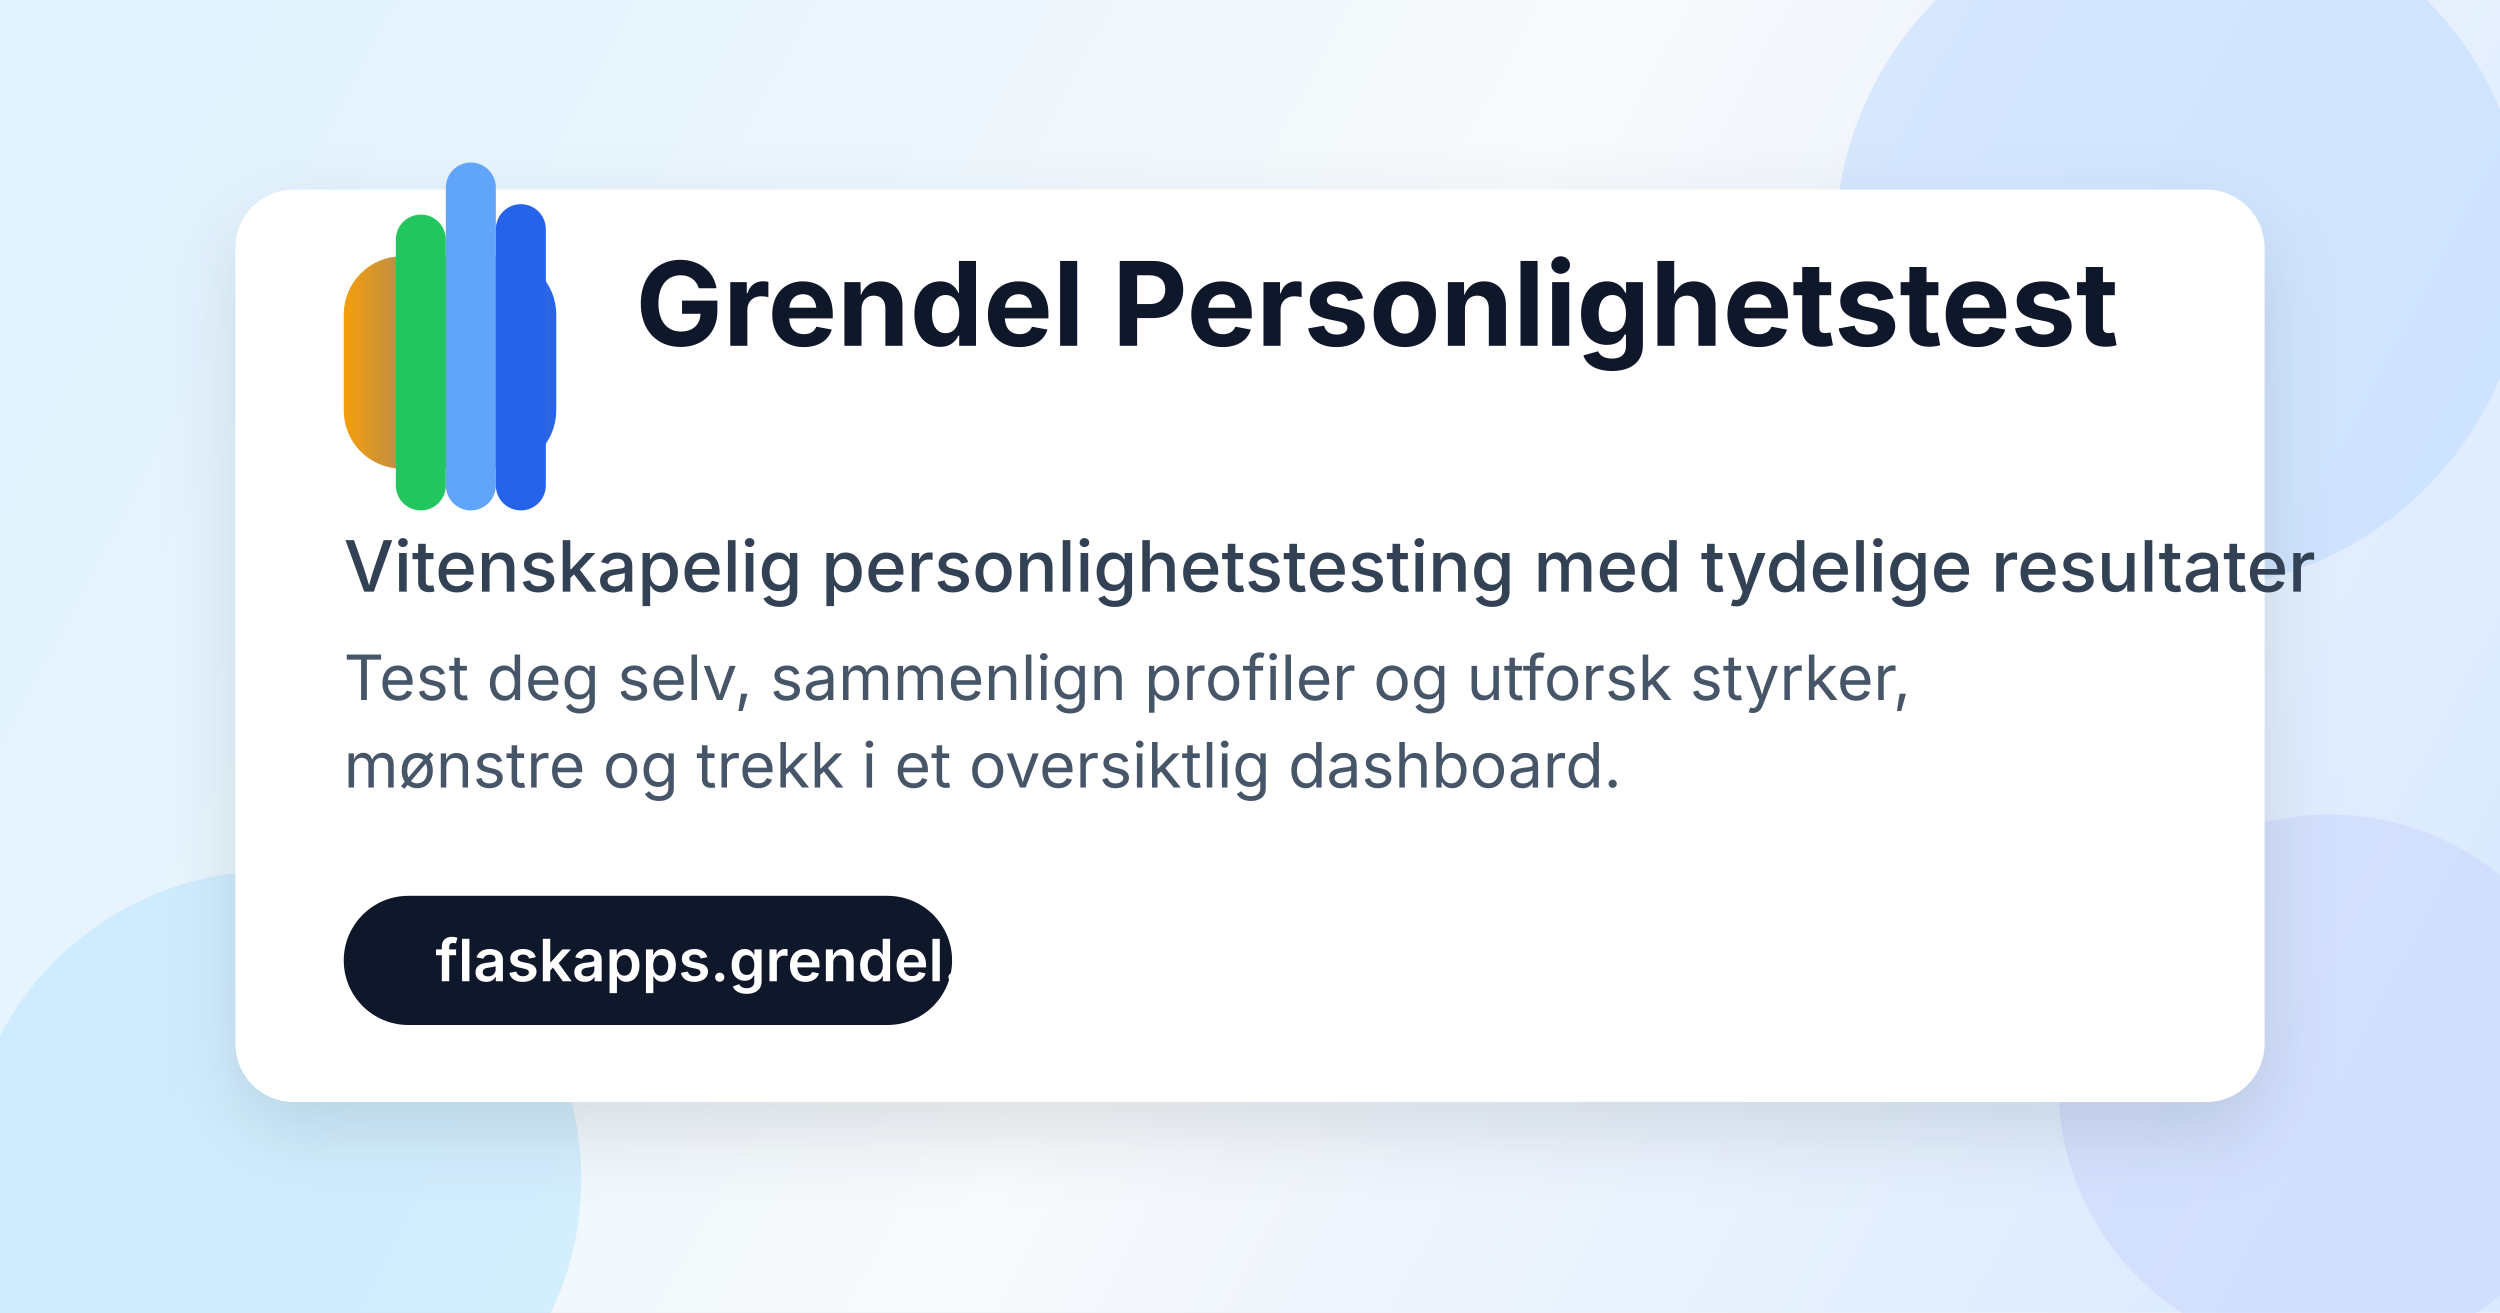
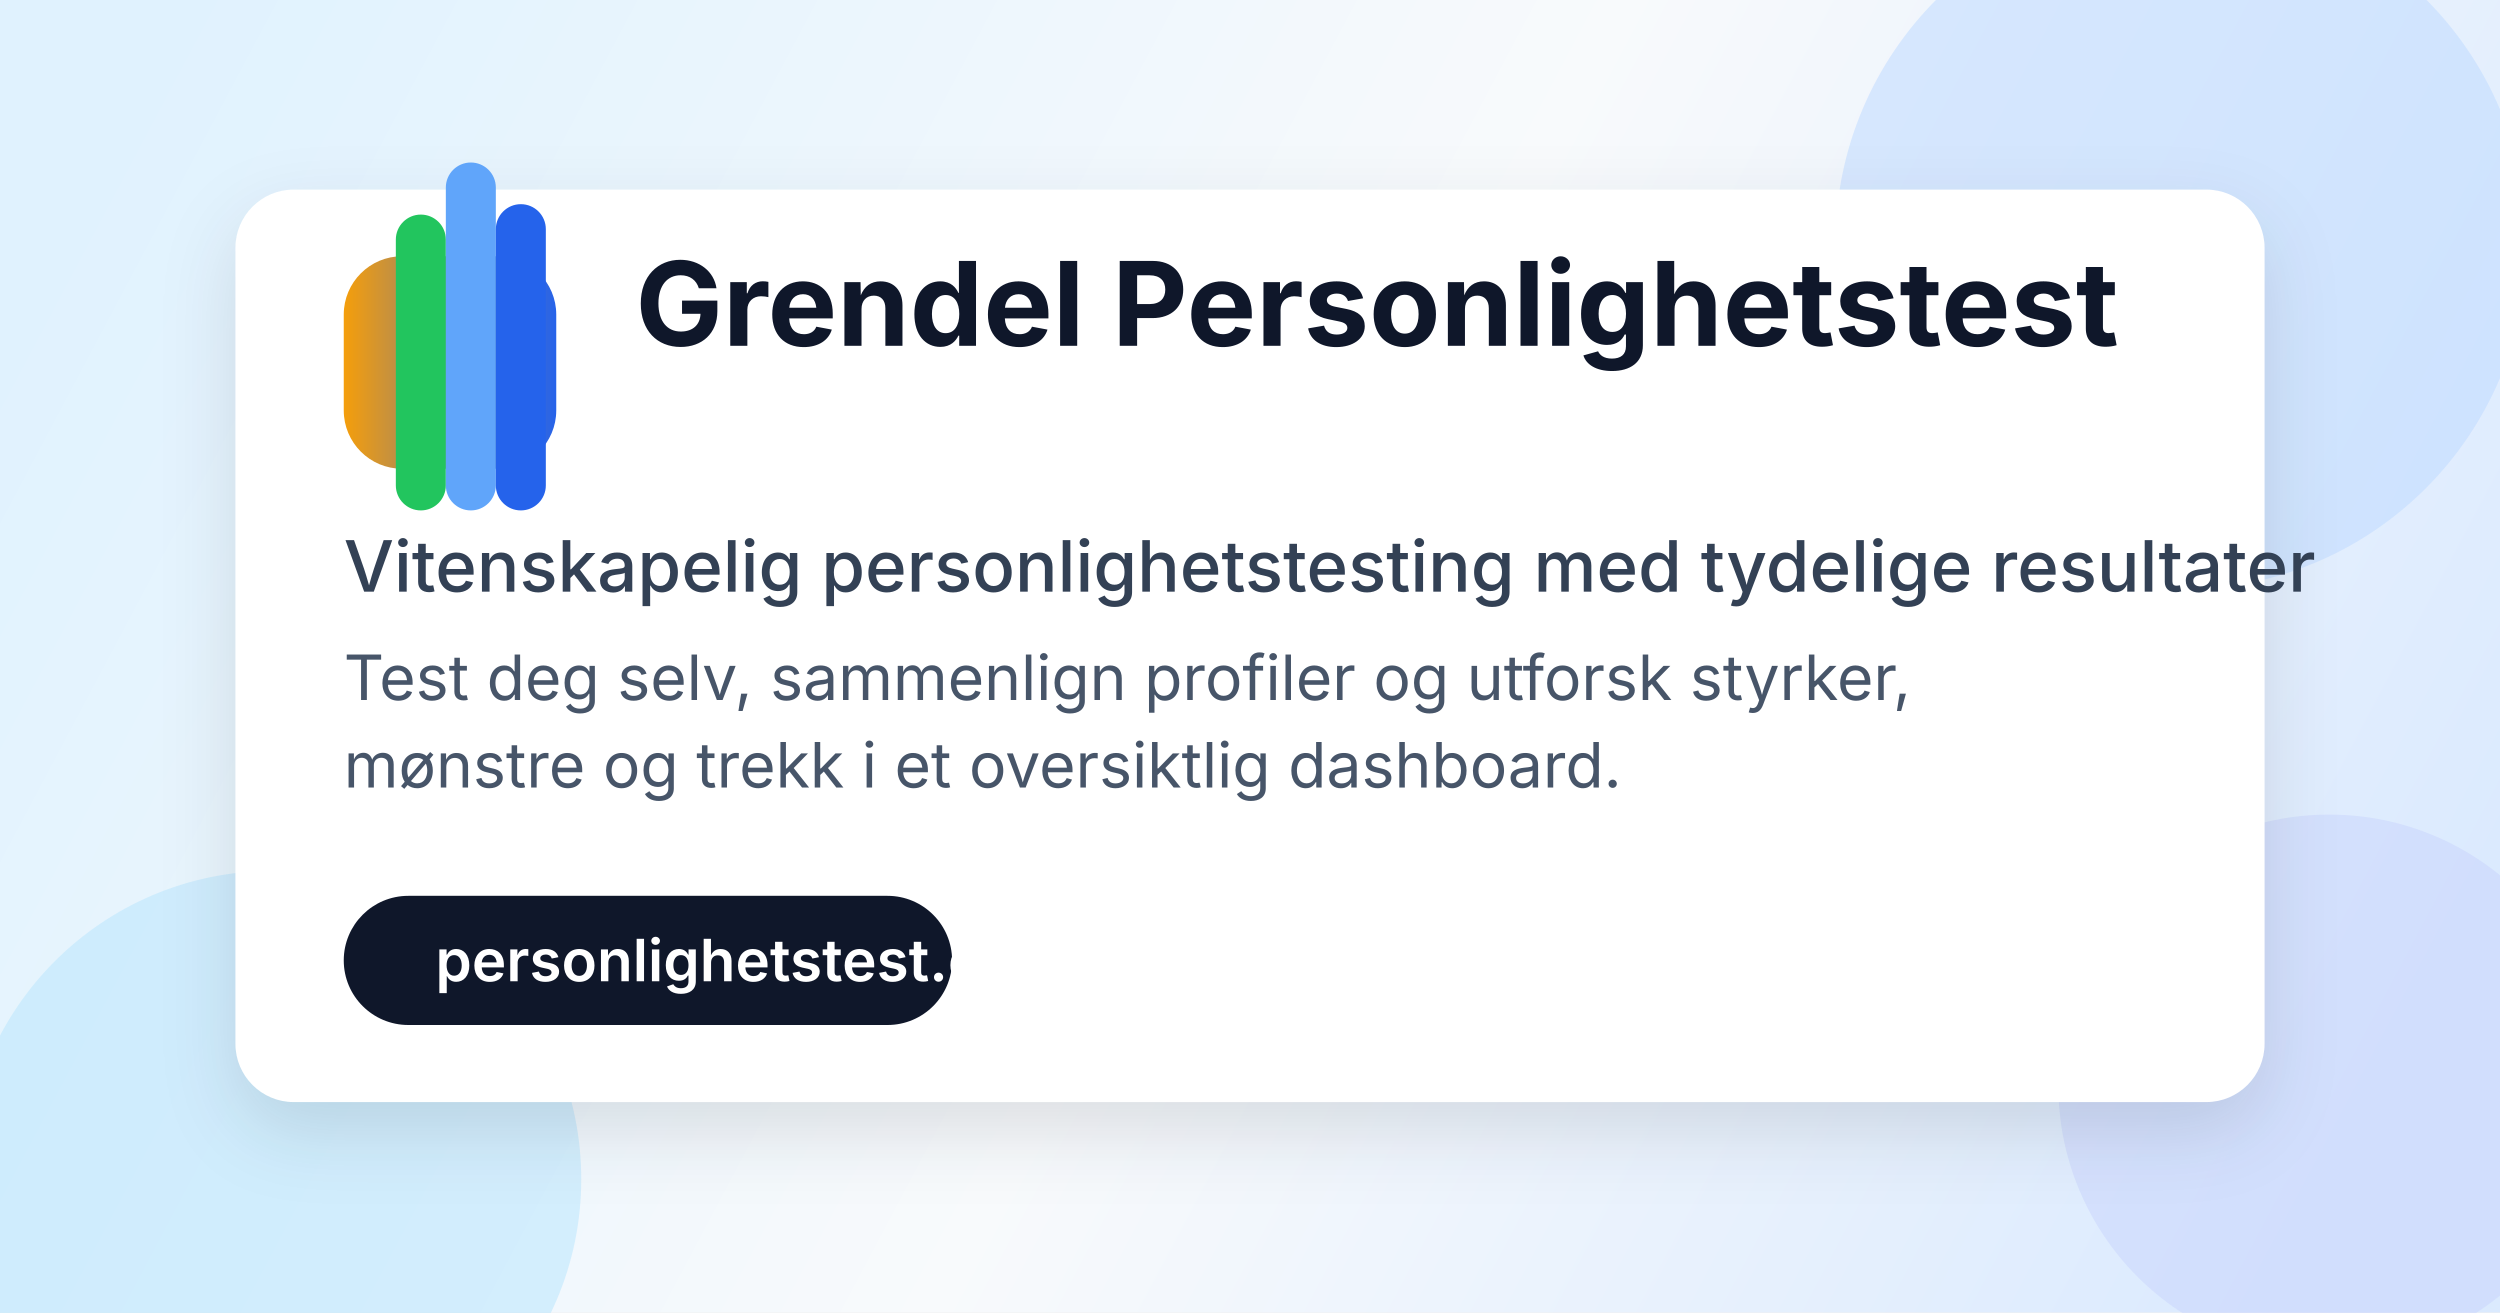
<svg xmlns="http://www.w3.org/2000/svg" width="1200" height="630" viewBox="0 0 1200 630" fill="none">
  <defs>
    <linearGradient id="bg" x1="68" y1="42" x2="1104" y2="592" gradientUnits="userSpaceOnUse">
      <stop stop-color="#E0F2FE" />
      <stop offset="0.52" stop-color="#F8FAFC" />
      <stop offset="1" stop-color="#DBEAFE" />
    </linearGradient>
    <linearGradient id="accent" x1="165" y1="78" x2="267" y2="78" gradientUnits="userSpaceOnUse">
      <stop stop-color="#F59E0B" />
      <stop offset="1" stop-color="#2563EB" />
    </linearGradient>
    <filter id="shadow" x="77" y="69" width="1046" height="510" filterUnits="userSpaceOnUse" color-interpolation-filters="sRGB">
      <feFlood flood-opacity="0" result="BackgroundImageFix" />
      <feColorMatrix in="SourceAlpha" type="matrix" values="0 0 0 0 0 0 0 0 0 0 0 0 0 0 0 0 0 0 127 0" result="hardAlpha" />
      <feOffset dy="14" />
      <feGaussianBlur stdDeviation="18" />
      <feColorMatrix type="matrix" values="0 0 0 0 0.059 0 0 0 0 0.094 0 0 0 0 0.157 0 0 0 0.12 0" />
      <feBlend mode="normal" in2="BackgroundImageFix" result="effect1_dropShadow_1_1" />
      <feBlend mode="normal" in="SourceGraphic" in2="effect1_dropShadow_1_1" result="shape" />
    </filter>
  </defs>
  <rect width="1200" height="630" fill="url(#bg)" />
  <circle cx="1047" cy="117" r="166" fill="#BFDBFE" fill-opacity="0.55" />
  <circle cx="1118" cy="521" r="130" fill="#C7D2FE" fill-opacity="0.45" />
  <circle cx="131" cy="566" r="148" fill="#BAE6FD" fill-opacity="0.55" />
  <g filter="url(#shadow)">
    <rect x="113" y="91" width="974" height="438" rx="28" fill="white" />
  </g>
  <rect x="165" y="123" width="102" height="102" rx="28" fill="url(#accent)" />
  <rect x="190" y="103" width="24" height="142" rx="12" fill="#22C55E" />
  <rect x="214" y="78" width="24" height="167" rx="12" fill="#60A5FA" />
  <rect x="238" y="98" width="24" height="147" rx="12" fill="#2563EB" />
  <text x="305" y="166" fill="#0F172A" font-family="Avenir Next, Inter, Arial, sans-serif" font-size="56" font-weight="700">
    Grendel Personlighetstest
  </text>
  <text x="165" y="284" fill="#334155" font-family="Avenir Next, Inter, Arial, sans-serif" font-size="34" font-weight="500">
    Vitenskapelig personlighetstesting med tydelige resultater
  </text>
  <text x="165" y="336" fill="#475569" font-family="Avenir Next, Inter, Arial, sans-serif" font-size="30" font-weight="400">
    Test deg selv, sammenlign profiler og utforsk styrker,
  </text>
  <text x="165" y="378" fill="#475569" font-family="Avenir Next, Inter, Arial, sans-serif" font-size="30" font-weight="400">
    mønstre og trekk i et oversiktlig dashboard.
  </text>
  <rect x="165" y="430" width="292" height="62" rx="31" fill="#0F172A" />
  <text x="209" y="471" fill="white" font-family="Avenir Next, Inter, Arial, sans-serif" font-size="28" font-weight="600">
-     flaskapps.grendel.no/portal
+     personlighetstest.grendel.no
  </text>
</svg>
